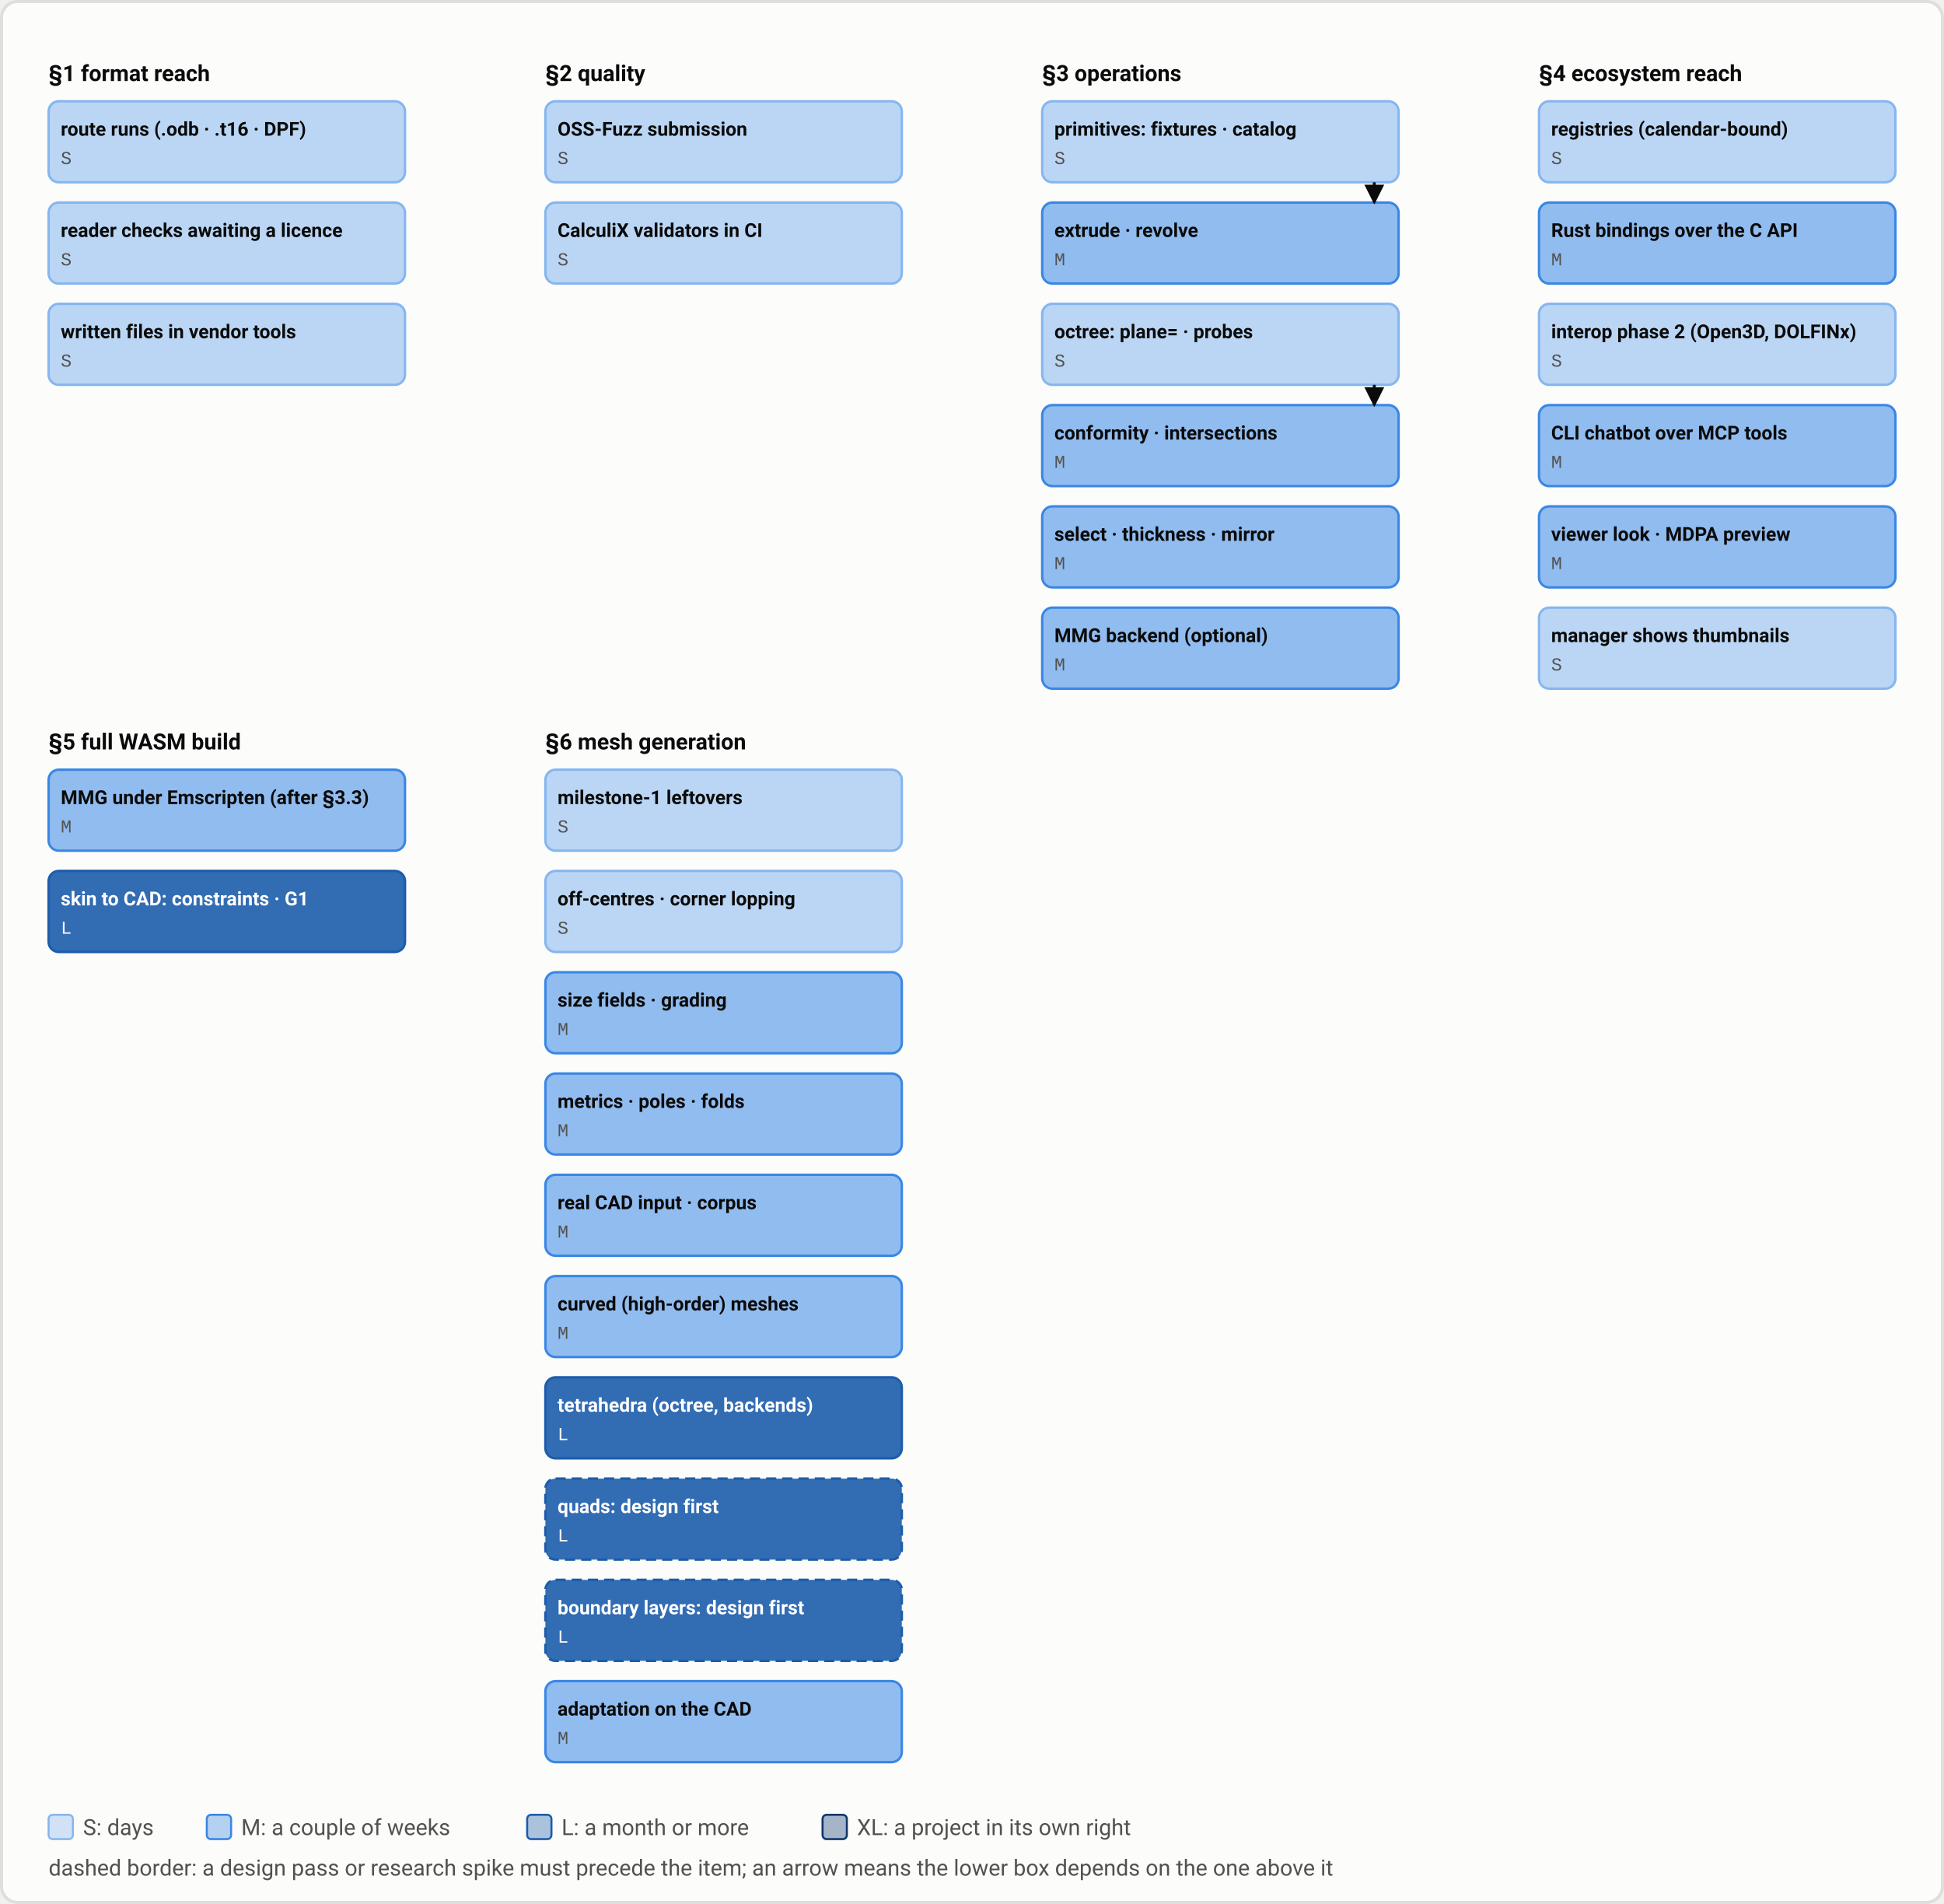
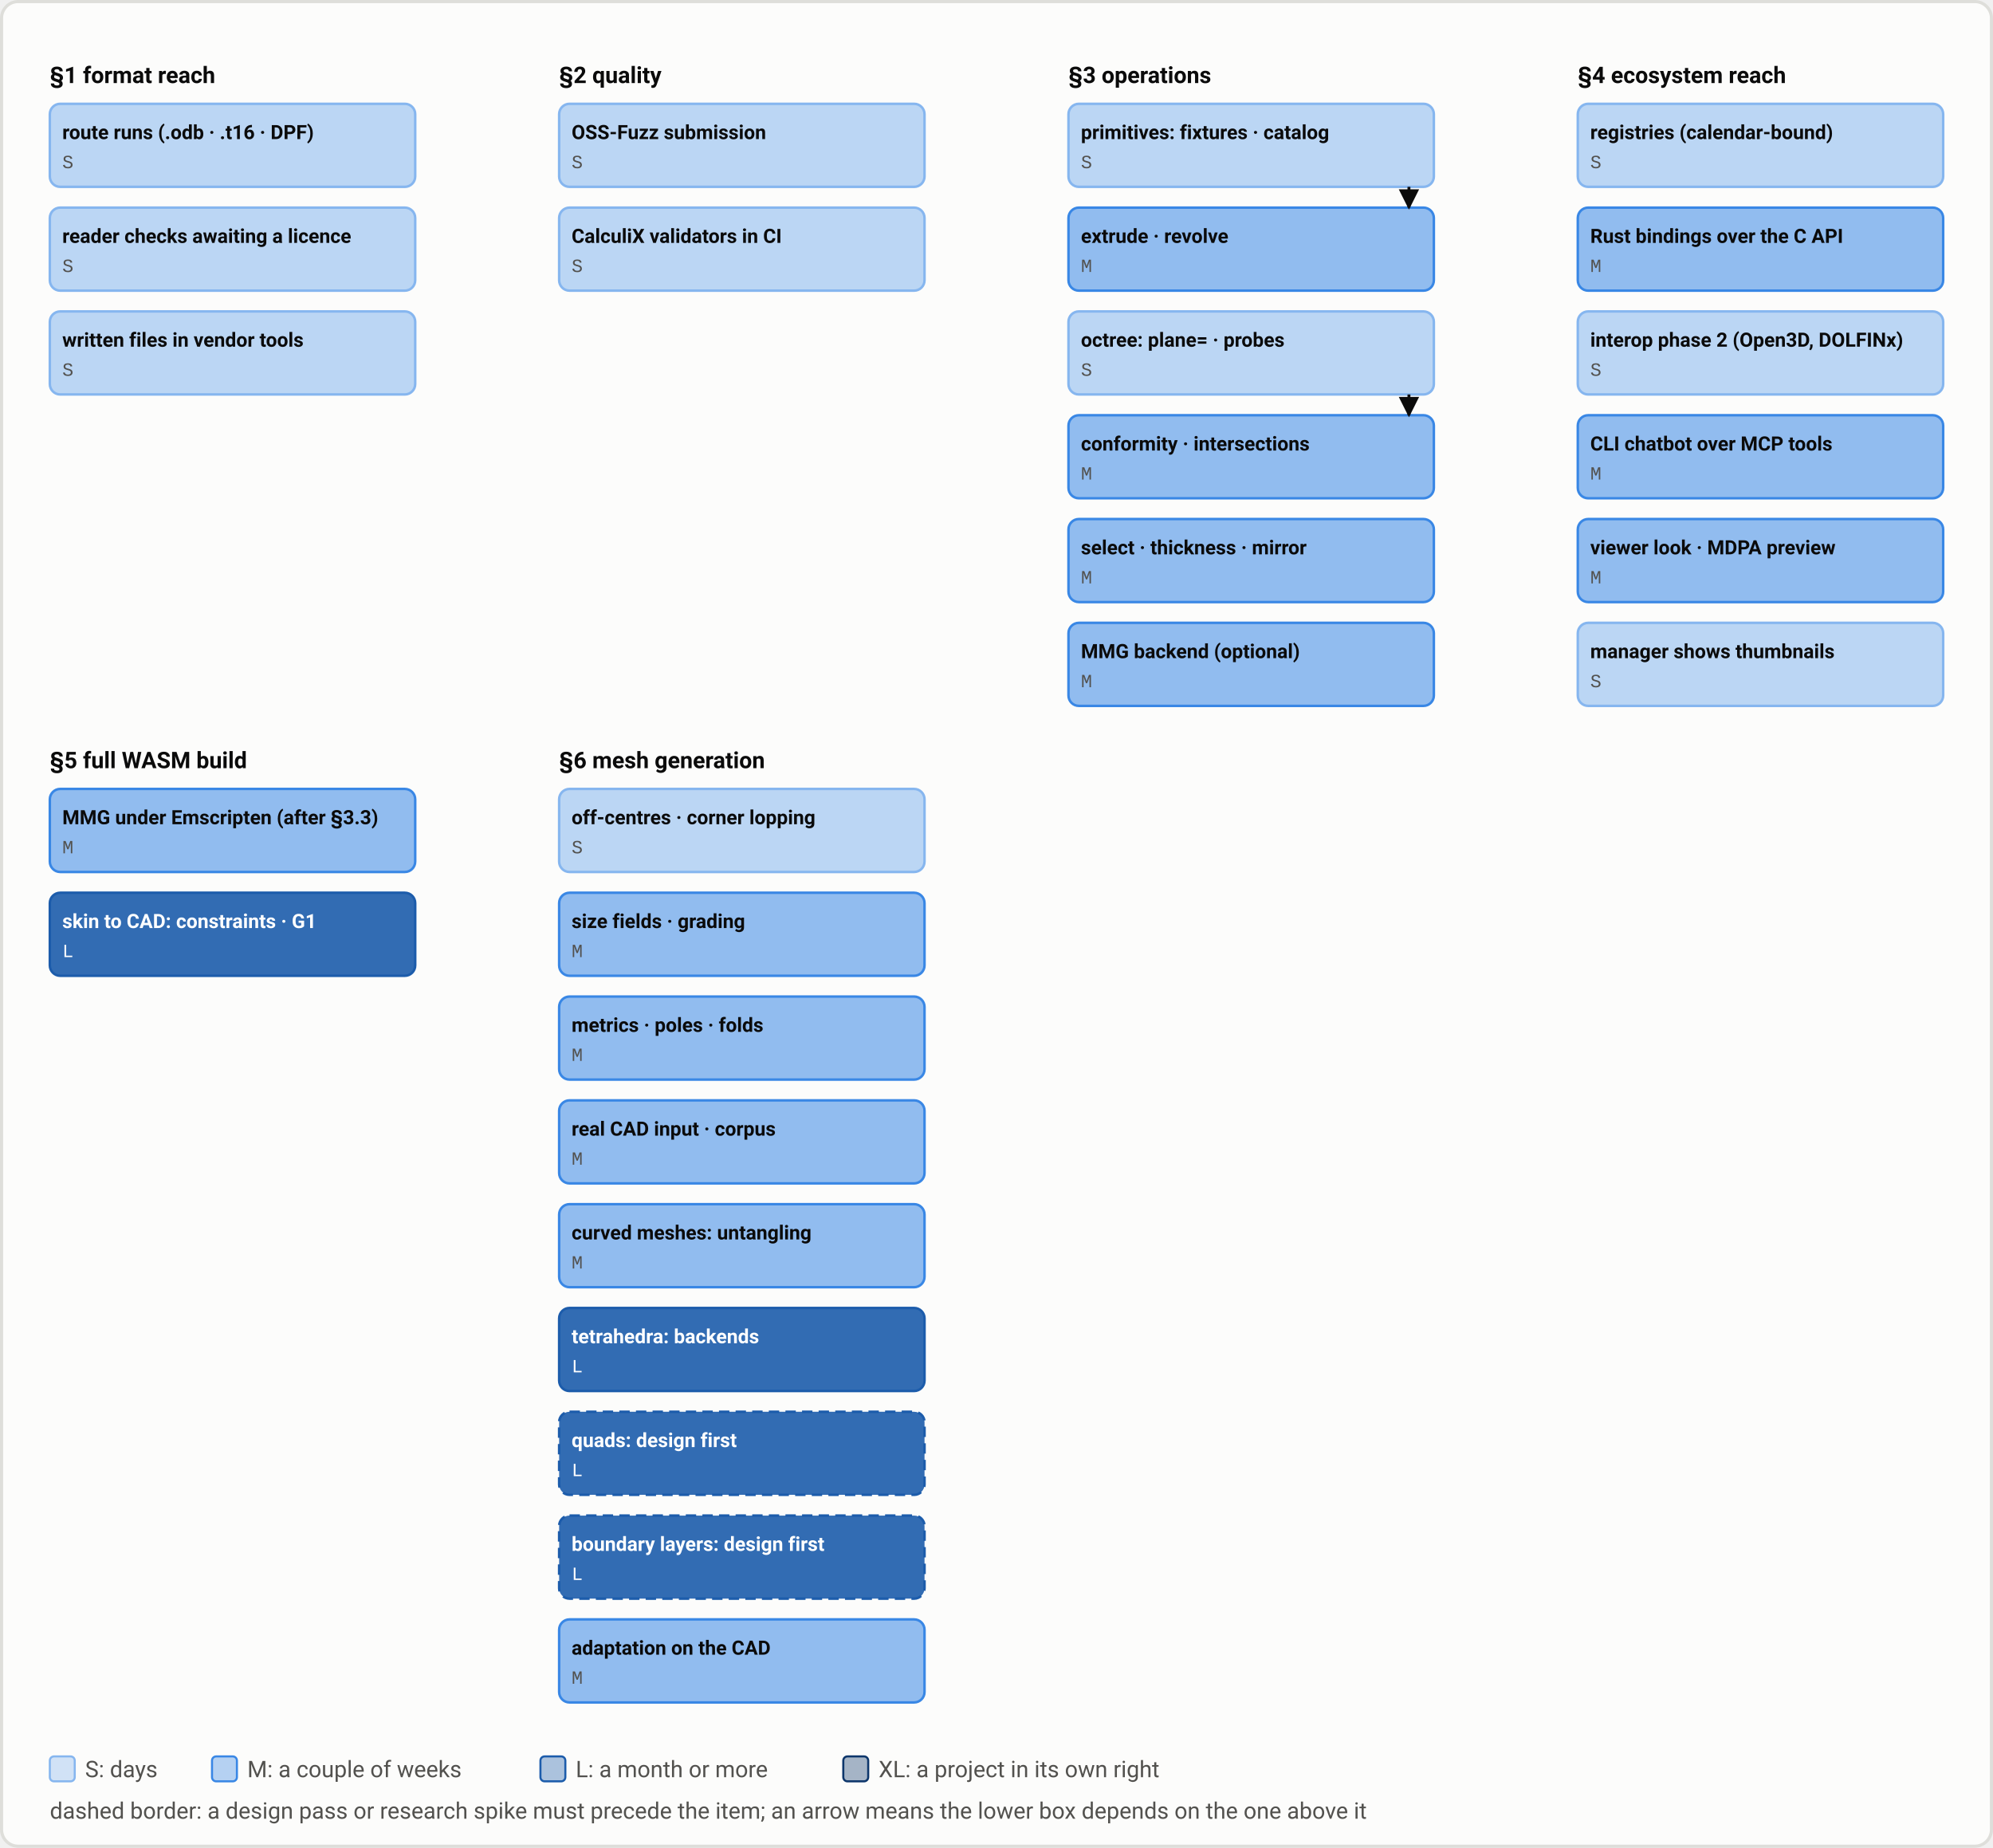
- <svg xmlns="http://www.w3.org/2000/svg" viewBox="0 0 960 940" width="960" height="940" font-family="system-ui, -apple-system, 'Segoe UI', Roboto, sans-serif" role="img" aria-label="The roadmap at a glance: open items by section, in recommended order, shaded by effort">
+ <svg xmlns="http://www.w3.org/2000/svg" viewBox="0 0 960 890" width="960" height="890" font-family="system-ui, -apple-system, 'Segoe UI', Roboto, sans-serif" role="img" aria-label="The roadmap at a glance: open items by section, in recommended order, shaded by effort">
  <defs>
    <marker id="arrow-0b0b0b" viewBox="0 0 10 10" refX="9" refY="5" markerWidth="7" markerHeight="7" orient="auto-start-reverse">
      <path d="M 0 0 L 10 5 L 0 10 z" fill="#0b0b0b" />
    </marker>
  </defs>
-   <rect x="0.75" y="0.75" width="958.5" height="938.5" rx="8" fill="#fcfcfb" stroke="#dededa" stroke-width="1.5" />
+   <rect x="0.75" y="0.75" width="958.5" height="888.5" rx="8" fill="#fcfcfb" stroke="#dededa" stroke-width="1.5" />
  <text x="24" y="40" font-family="system-ui, -apple-system, 'Segoe UI', Roboto, sans-serif" font-size="11" font-weight="700" fill="#0b0b0b">§1 format reach</text>
  <rect x="24" y="50" width="176" height="40" rx="5" fill="#86b6ef" fill-opacity="0.55" stroke="#86b6ef" stroke-width="1.2" />
  <text x="30" y="67" font-family="system-ui, -apple-system, 'Segoe UI', Roboto, sans-serif" font-size="9.5" font-weight="600" fill="#0b0b0b">route runs (.odb · .t16 · DPF)</text>
  <text x="30" y="81" font-family="ui-monospace, SFMono-Regular, Menlo, Consolas, 'Liberation Mono', monospace" font-size="9" fill="#52514e">S</text>
  <rect x="24" y="100" width="176" height="40" rx="5" fill="#86b6ef" fill-opacity="0.55" stroke="#86b6ef" stroke-width="1.2" />
  <text x="30" y="117" font-family="system-ui, -apple-system, 'Segoe UI', Roboto, sans-serif" font-size="9.5" font-weight="600" fill="#0b0b0b">reader checks awaiting a licence</text>
  <text x="30" y="131" font-family="ui-monospace, SFMono-Regular, Menlo, Consolas, 'Liberation Mono', monospace" font-size="9" fill="#52514e">S</text>
  <rect x="24" y="150" width="176" height="40" rx="5" fill="#86b6ef" fill-opacity="0.55" stroke="#86b6ef" stroke-width="1.2" />
  <text x="30" y="167" font-family="system-ui, -apple-system, 'Segoe UI', Roboto, sans-serif" font-size="9.5" font-weight="600" fill="#0b0b0b">written files in vendor tools</text>
  <text x="30" y="181" font-family="ui-monospace, SFMono-Regular, Menlo, Consolas, 'Liberation Mono', monospace" font-size="9" fill="#52514e">S</text>
  <text x="269.33" y="40" font-family="system-ui, -apple-system, 'Segoe UI', Roboto, sans-serif" font-size="11" font-weight="700" fill="#0b0b0b">§2 quality</text>
  <rect x="269.33" y="50" width="176" height="40" rx="5" fill="#86b6ef" fill-opacity="0.55" stroke="#86b6ef" stroke-width="1.2" />
  <text x="275.33" y="67" font-family="system-ui, -apple-system, 'Segoe UI', Roboto, sans-serif" font-size="9.5" font-weight="600" fill="#0b0b0b">OSS-Fuzz submission</text>
  <text x="275.33" y="81" font-family="ui-monospace, SFMono-Regular, Menlo, Consolas, 'Liberation Mono', monospace" font-size="9" fill="#52514e">S</text>
  <rect x="269.33" y="100" width="176" height="40" rx="5" fill="#86b6ef" fill-opacity="0.55" stroke="#86b6ef" stroke-width="1.2" />
  <text x="275.33" y="117" font-family="system-ui, -apple-system, 'Segoe UI', Roboto, sans-serif" font-size="9.5" font-weight="600" fill="#0b0b0b">CalculiX validators in CI</text>
  <text x="275.33" y="131" font-family="ui-monospace, SFMono-Regular, Menlo, Consolas, 'Liberation Mono', monospace" font-size="9" fill="#52514e">S</text>
  <text x="514.67" y="40" font-family="system-ui, -apple-system, 'Segoe UI', Roboto, sans-serif" font-size="11" font-weight="700" fill="#0b0b0b">§3 operations</text>
  <rect x="514.67" y="50" width="176" height="40" rx="5" fill="#86b6ef" fill-opacity="0.55" stroke="#86b6ef" stroke-width="1.2" />
  <text x="520.67" y="67" font-family="system-ui, -apple-system, 'Segoe UI', Roboto, sans-serif" font-size="9.5" font-weight="600" fill="#0b0b0b">primitives: fixtures · catalog</text>
  <text x="520.67" y="81" font-family="ui-monospace, SFMono-Regular, Menlo, Consolas, 'Liberation Mono', monospace" font-size="9" fill="#52514e">S</text>
  <rect x="514.67" y="100" width="176" height="40" rx="5" fill="#3987e5" fill-opacity="0.55" stroke="#3987e5" stroke-width="1.2" />
  <text x="520.67" y="117" font-family="system-ui, -apple-system, 'Segoe UI', Roboto, sans-serif" font-size="9.5" font-weight="600" fill="#0b0b0b">extrude · revolve</text>
  <text x="520.67" y="131" font-family="ui-monospace, SFMono-Regular, Menlo, Consolas, 'Liberation Mono', monospace" font-size="9" fill="#52514e">M</text>
  <rect x="514.67" y="150" width="176" height="40" rx="5" fill="#86b6ef" fill-opacity="0.55" stroke="#86b6ef" stroke-width="1.2" />
  <text x="520.67" y="167" font-family="system-ui, -apple-system, 'Segoe UI', Roboto, sans-serif" font-size="9.5" font-weight="600" fill="#0b0b0b">octree: plane= · probes</text>
  <text x="520.67" y="181" font-family="ui-monospace, SFMono-Regular, Menlo, Consolas, 'Liberation Mono', monospace" font-size="9" fill="#52514e">S</text>
  <rect x="514.67" y="200" width="176" height="40" rx="5" fill="#3987e5" fill-opacity="0.55" stroke="#3987e5" stroke-width="1.2" />
  <text x="520.67" y="217" font-family="system-ui, -apple-system, 'Segoe UI', Roboto, sans-serif" font-size="9.5" font-weight="600" fill="#0b0b0b">conformity · intersections</text>
  <text x="520.67" y="231" font-family="ui-monospace, SFMono-Regular, Menlo, Consolas, 'Liberation Mono', monospace" font-size="9" fill="#52514e">M</text>
  <rect x="514.67" y="250" width="176" height="40" rx="5" fill="#3987e5" fill-opacity="0.55" stroke="#3987e5" stroke-width="1.2" />
  <text x="520.67" y="267" font-family="system-ui, -apple-system, 'Segoe UI', Roboto, sans-serif" font-size="9.5" font-weight="600" fill="#0b0b0b">select · thickness · mirror</text>
  <text x="520.67" y="281" font-family="ui-monospace, SFMono-Regular, Menlo, Consolas, 'Liberation Mono', monospace" font-size="9" fill="#52514e">M</text>
  <rect x="514.67" y="300" width="176" height="40" rx="5" fill="#3987e5" fill-opacity="0.55" stroke="#3987e5" stroke-width="1.2" />
  <text x="520.67" y="317" font-family="system-ui, -apple-system, 'Segoe UI', Roboto, sans-serif" font-size="9.5" font-weight="600" fill="#0b0b0b">MMG backend (optional)</text>
  <text x="520.67" y="331" font-family="ui-monospace, SFMono-Regular, Menlo, Consolas, 'Liberation Mono', monospace" font-size="9" fill="#52514e">M</text>
  <line x1="678.67" y1="90" x2="678.67" y2="100" stroke="#0b0b0b" stroke-width="1.4" marker-end="url(#arrow-0b0b0b)" />
  <line x1="678.67" y1="190" x2="678.67" y2="200" stroke="#0b0b0b" stroke-width="1.4" marker-end="url(#arrow-0b0b0b)" />
  <text x="760" y="40" font-family="system-ui, -apple-system, 'Segoe UI', Roboto, sans-serif" font-size="11" font-weight="700" fill="#0b0b0b">§4 ecosystem reach</text>
  <rect x="760" y="50" width="176" height="40" rx="5" fill="#86b6ef" fill-opacity="0.55" stroke="#86b6ef" stroke-width="1.2" />
  <text x="766" y="67" font-family="system-ui, -apple-system, 'Segoe UI', Roboto, sans-serif" font-size="9.5" font-weight="600" fill="#0b0b0b">registries (calendar-bound)</text>
  <text x="766" y="81" font-family="ui-monospace, SFMono-Regular, Menlo, Consolas, 'Liberation Mono', monospace" font-size="9" fill="#52514e">S</text>
  <rect x="760" y="100" width="176" height="40" rx="5" fill="#3987e5" fill-opacity="0.55" stroke="#3987e5" stroke-width="1.2" />
  <text x="766" y="117" font-family="system-ui, -apple-system, 'Segoe UI', Roboto, sans-serif" font-size="9.5" font-weight="600" fill="#0b0b0b">Rust bindings over the C API</text>
  <text x="766" y="131" font-family="ui-monospace, SFMono-Regular, Menlo, Consolas, 'Liberation Mono', monospace" font-size="9" fill="#52514e">M</text>
  <rect x="760" y="150" width="176" height="40" rx="5" fill="#86b6ef" fill-opacity="0.55" stroke="#86b6ef" stroke-width="1.2" />
  <text x="766" y="167" font-family="system-ui, -apple-system, 'Segoe UI', Roboto, sans-serif" font-size="9.5" font-weight="600" fill="#0b0b0b">interop phase 2 (Open3D, DOLFINx)</text>
  <text x="766" y="181" font-family="ui-monospace, SFMono-Regular, Menlo, Consolas, 'Liberation Mono', monospace" font-size="9" fill="#52514e">S</text>
  <rect x="760" y="200" width="176" height="40" rx="5" fill="#3987e5" fill-opacity="0.55" stroke="#3987e5" stroke-width="1.2" />
  <text x="766" y="217" font-family="system-ui, -apple-system, 'Segoe UI', Roboto, sans-serif" font-size="9.5" font-weight="600" fill="#0b0b0b">CLI chatbot over MCP tools</text>
  <text x="766" y="231" font-family="ui-monospace, SFMono-Regular, Menlo, Consolas, 'Liberation Mono', monospace" font-size="9" fill="#52514e">M</text>
  <rect x="760" y="250" width="176" height="40" rx="5" fill="#3987e5" fill-opacity="0.55" stroke="#3987e5" stroke-width="1.2" />
  <text x="766" y="267" font-family="system-ui, -apple-system, 'Segoe UI', Roboto, sans-serif" font-size="9.5" font-weight="600" fill="#0b0b0b">viewer look · MDPA preview</text>
  <text x="766" y="281" font-family="ui-monospace, SFMono-Regular, Menlo, Consolas, 'Liberation Mono', monospace" font-size="9" fill="#52514e">M</text>
  <rect x="760" y="300" width="176" height="40" rx="5" fill="#86b6ef" fill-opacity="0.55" stroke="#86b6ef" stroke-width="1.2" />
  <text x="766" y="317" font-family="system-ui, -apple-system, 'Segoe UI', Roboto, sans-serif" font-size="9.5" font-weight="600" fill="#0b0b0b">manager shows thumbnails</text>
  <text x="766" y="331" font-family="ui-monospace, SFMono-Regular, Menlo, Consolas, 'Liberation Mono', monospace" font-size="9" fill="#52514e">S</text>
  <text x="24" y="370" font-family="system-ui, -apple-system, 'Segoe UI', Roboto, sans-serif" font-size="11" font-weight="700" fill="#0b0b0b">§5 full WASM build</text>
  <rect x="24" y="380" width="176" height="40" rx="5" fill="#3987e5" fill-opacity="0.55" stroke="#3987e5" stroke-width="1.2" />
  <text x="30" y="397" font-family="system-ui, -apple-system, 'Segoe UI', Roboto, sans-serif" font-size="9.5" font-weight="600" fill="#0b0b0b">MMG under Emscripten (after §3.3)</text>
  <text x="30" y="411" font-family="ui-monospace, SFMono-Regular, Menlo, Consolas, 'Liberation Mono', monospace" font-size="9" fill="#52514e">M</text>
  <rect x="24" y="430" width="176" height="40" rx="5" fill="#1c5cab" fill-opacity="0.9" stroke="#1c5cab" stroke-width="1.2" />
  <text x="30" y="447" font-family="system-ui, -apple-system, 'Segoe UI', Roboto, sans-serif" font-size="9.5" font-weight="600" fill="#ffffff">skin to CAD: constraints · G1</text>
  <text x="30" y="461" font-family="ui-monospace, SFMono-Regular, Menlo, Consolas, 'Liberation Mono', monospace" font-size="9" fill="#ffffff">L</text>
  <text x="269.33" y="370" font-family="system-ui, -apple-system, 'Segoe UI', Roboto, sans-serif" font-size="11" font-weight="700" fill="#0b0b0b">§6 mesh generation</text>
  <rect x="269.33" y="380" width="176" height="40" rx="5" fill="#86b6ef" fill-opacity="0.55" stroke="#86b6ef" stroke-width="1.2" />
-   <text x="275.33" y="397" font-family="system-ui, -apple-system, 'Segoe UI', Roboto, sans-serif" font-size="9.5" font-weight="600" fill="#0b0b0b">milestone-1 leftovers</text>
+   <text x="275.33" y="397" font-family="system-ui, -apple-system, 'Segoe UI', Roboto, sans-serif" font-size="9.5" font-weight="600" fill="#0b0b0b">off-centres · corner lopping</text>
  <text x="275.33" y="411" font-family="ui-monospace, SFMono-Regular, Menlo, Consolas, 'Liberation Mono', monospace" font-size="9" fill="#52514e">S</text>
-   <rect x="269.33" y="430" width="176" height="40" rx="5" fill="#86b6ef" fill-opacity="0.55" stroke="#86b6ef" stroke-width="1.2" />
-   <text x="275.33" y="447" font-family="system-ui, -apple-system, 'Segoe UI', Roboto, sans-serif" font-size="9.5" font-weight="600" fill="#0b0b0b">off-centres · corner lopping</text>
-   <text x="275.33" y="461" font-family="ui-monospace, SFMono-Regular, Menlo, Consolas, 'Liberation Mono', monospace" font-size="9" fill="#52514e">S</text>
+   <rect x="269.33" y="430" width="176" height="40" rx="5" fill="#3987e5" fill-opacity="0.55" stroke="#3987e5" stroke-width="1.2" />
+   <text x="275.33" y="447" font-family="system-ui, -apple-system, 'Segoe UI', Roboto, sans-serif" font-size="9.5" font-weight="600" fill="#0b0b0b">size fields · grading</text>
+   <text x="275.33" y="461" font-family="ui-monospace, SFMono-Regular, Menlo, Consolas, 'Liberation Mono', monospace" font-size="9" fill="#52514e">M</text>
  <rect x="269.33" y="480" width="176" height="40" rx="5" fill="#3987e5" fill-opacity="0.55" stroke="#3987e5" stroke-width="1.2" />
-   <text x="275.33" y="497" font-family="system-ui, -apple-system, 'Segoe UI', Roboto, sans-serif" font-size="9.5" font-weight="600" fill="#0b0b0b">size fields · grading</text>
+   <text x="275.33" y="497" font-family="system-ui, -apple-system, 'Segoe UI', Roboto, sans-serif" font-size="9.5" font-weight="600" fill="#0b0b0b">metrics · poles · folds</text>
  <text x="275.33" y="511" font-family="ui-monospace, SFMono-Regular, Menlo, Consolas, 'Liberation Mono', monospace" font-size="9" fill="#52514e">M</text>
  <rect x="269.33" y="530" width="176" height="40" rx="5" fill="#3987e5" fill-opacity="0.55" stroke="#3987e5" stroke-width="1.2" />
-   <text x="275.33" y="547" font-family="system-ui, -apple-system, 'Segoe UI', Roboto, sans-serif" font-size="9.5" font-weight="600" fill="#0b0b0b">metrics · poles · folds</text>
+   <text x="275.33" y="547" font-family="system-ui, -apple-system, 'Segoe UI', Roboto, sans-serif" font-size="9.5" font-weight="600" fill="#0b0b0b">real CAD input · corpus</text>
  <text x="275.33" y="561" font-family="ui-monospace, SFMono-Regular, Menlo, Consolas, 'Liberation Mono', monospace" font-size="9" fill="#52514e">M</text>
  <rect x="269.33" y="580" width="176" height="40" rx="5" fill="#3987e5" fill-opacity="0.55" stroke="#3987e5" stroke-width="1.2" />
-   <text x="275.33" y="597" font-family="system-ui, -apple-system, 'Segoe UI', Roboto, sans-serif" font-size="9.5" font-weight="600" fill="#0b0b0b">real CAD input · corpus</text>
+   <text x="275.33" y="597" font-family="system-ui, -apple-system, 'Segoe UI', Roboto, sans-serif" font-size="9.5" font-weight="600" fill="#0b0b0b">curved meshes: untangling</text>
  <text x="275.33" y="611" font-family="ui-monospace, SFMono-Regular, Menlo, Consolas, 'Liberation Mono', monospace" font-size="9" fill="#52514e">M</text>
-   <rect x="269.33" y="630" width="176" height="40" rx="5" fill="#3987e5" fill-opacity="0.55" stroke="#3987e5" stroke-width="1.2" />
-   <text x="275.33" y="647" font-family="system-ui, -apple-system, 'Segoe UI', Roboto, sans-serif" font-size="9.5" font-weight="600" fill="#0b0b0b">curved (high-order) meshes</text>
-   <text x="275.33" y="661" font-family="ui-monospace, SFMono-Regular, Menlo, Consolas, 'Liberation Mono', monospace" font-size="9" fill="#52514e">M</text>
-   <rect x="269.33" y="680" width="176" height="40" rx="5" fill="#1c5cab" fill-opacity="0.9" stroke="#1c5cab" stroke-width="1.2" />
-   <text x="275.33" y="697" font-family="system-ui, -apple-system, 'Segoe UI', Roboto, sans-serif" font-size="9.5" font-weight="600" fill="#ffffff">tetrahedra (octree, backends)</text>
+   <rect x="269.33" y="630" width="176" height="40" rx="5" fill="#1c5cab" fill-opacity="0.9" stroke="#1c5cab" stroke-width="1.2" />
+   <text x="275.33" y="647" font-family="system-ui, -apple-system, 'Segoe UI', Roboto, sans-serif" font-size="9.5" font-weight="600" fill="#ffffff">tetrahedra: backends</text>
+   <text x="275.33" y="661" font-family="ui-monospace, SFMono-Regular, Menlo, Consolas, 'Liberation Mono', monospace" font-size="9" fill="#ffffff">L</text>
+   <rect x="269.33" y="680" width="176" height="40" rx="5" fill="#1c5cab" fill-opacity="0.9" stroke="#1c5cab" stroke-width="1.2" stroke-dasharray="5 3" />
+   <text x="275.33" y="697" font-family="system-ui, -apple-system, 'Segoe UI', Roboto, sans-serif" font-size="9.5" font-weight="600" fill="#ffffff">quads: design first</text>
  <text x="275.33" y="711" font-family="ui-monospace, SFMono-Regular, Menlo, Consolas, 'Liberation Mono', monospace" font-size="9" fill="#ffffff">L</text>
  <rect x="269.33" y="730" width="176" height="40" rx="5" fill="#1c5cab" fill-opacity="0.9" stroke="#1c5cab" stroke-width="1.2" stroke-dasharray="5 3" />
-   <text x="275.33" y="747" font-family="system-ui, -apple-system, 'Segoe UI', Roboto, sans-serif" font-size="9.5" font-weight="600" fill="#ffffff">quads: design first</text>
+   <text x="275.33" y="747" font-family="system-ui, -apple-system, 'Segoe UI', Roboto, sans-serif" font-size="9.5" font-weight="600" fill="#ffffff">boundary layers: design first</text>
  <text x="275.33" y="761" font-family="ui-monospace, SFMono-Regular, Menlo, Consolas, 'Liberation Mono', monospace" font-size="9" fill="#ffffff">L</text>
-   <rect x="269.33" y="780" width="176" height="40" rx="5" fill="#1c5cab" fill-opacity="0.9" stroke="#1c5cab" stroke-width="1.2" stroke-dasharray="5 3" />
-   <text x="275.33" y="797" font-family="system-ui, -apple-system, 'Segoe UI', Roboto, sans-serif" font-size="9.5" font-weight="600" fill="#ffffff">boundary layers: design first</text>
-   <text x="275.33" y="811" font-family="ui-monospace, SFMono-Regular, Menlo, Consolas, 'Liberation Mono', monospace" font-size="9" fill="#ffffff">L</text>
-   <rect x="269.33" y="830" width="176" height="40" rx="5" fill="#3987e5" fill-opacity="0.55" stroke="#3987e5" stroke-width="1.2" />
-   <text x="275.33" y="847" font-family="system-ui, -apple-system, 'Segoe UI', Roboto, sans-serif" font-size="9.5" font-weight="600" fill="#0b0b0b">adaptation on the CAD</text>
-   <text x="275.33" y="861" font-family="ui-monospace, SFMono-Regular, Menlo, Consolas, 'Liberation Mono', monospace" font-size="9" fill="#52514e">M</text>
-   <rect x="24" y="896" width="12" height="12" rx="2" fill="#86b6ef" fill-opacity="0.36" stroke="#86b6ef" stroke-width="1" />
-   <text x="41" y="906" font-family="system-ui, -apple-system, 'Segoe UI', Roboto, sans-serif" font-size="11" fill="#52514e">S: days</text>
-   <rect x="102.12" y="896" width="12" height="12" rx="2" fill="#3987e5" fill-opacity="0.36" stroke="#3987e5" stroke-width="1" />
-   <text x="119.12" y="906" font-family="system-ui, -apple-system, 'Segoe UI', Roboto, sans-serif" font-size="11" fill="#52514e">M: a couple of weeks</text>
-   <rect x="260.32" y="896" width="12" height="12" rx="2" fill="#1c5cab" fill-opacity="0.36" stroke="#1c5cab" stroke-width="1" />
-   <text x="277.32" y="906" font-family="system-ui, -apple-system, 'Segoe UI', Roboto, sans-serif" font-size="11" fill="#52514e">L: a month or more</text>
-   <rect x="406.2" y="896" width="12" height="12" rx="2" fill="#0d366b" fill-opacity="0.36" stroke="#0d366b" stroke-width="1" />
-   <text x="423.2" y="906" font-family="system-ui, -apple-system, 'Segoe UI', Roboto, sans-serif" font-size="11" fill="#52514e">XL: a project in its own right</text>
-   <text x="24" y="926" font-family="system-ui, -apple-system, 'Segoe UI', Roboto, sans-serif" font-size="11" fill="#52514e">dashed border: a design pass or research spike must precede the item; an arrow means the lower box depends on the one above it</text>
+   <rect x="269.33" y="780" width="176" height="40" rx="5" fill="#3987e5" fill-opacity="0.55" stroke="#3987e5" stroke-width="1.2" />
+   <text x="275.33" y="797" font-family="system-ui, -apple-system, 'Segoe UI', Roboto, sans-serif" font-size="9.5" font-weight="600" fill="#0b0b0b">adaptation on the CAD</text>
+   <text x="275.33" y="811" font-family="ui-monospace, SFMono-Regular, Menlo, Consolas, 'Liberation Mono', monospace" font-size="9" fill="#52514e">M</text>
+   <rect x="24" y="846" width="12" height="12" rx="2" fill="#86b6ef" fill-opacity="0.36" stroke="#86b6ef" stroke-width="1" />
+   <text x="41" y="856" font-family="system-ui, -apple-system, 'Segoe UI', Roboto, sans-serif" font-size="11" fill="#52514e">S: days</text>
+   <rect x="102.12" y="846" width="12" height="12" rx="2" fill="#3987e5" fill-opacity="0.36" stroke="#3987e5" stroke-width="1" />
+   <text x="119.12" y="856" font-family="system-ui, -apple-system, 'Segoe UI', Roboto, sans-serif" font-size="11" fill="#52514e">M: a couple of weeks</text>
+   <rect x="260.32" y="846" width="12" height="12" rx="2" fill="#1c5cab" fill-opacity="0.36" stroke="#1c5cab" stroke-width="1" />
+   <text x="277.32" y="856" font-family="system-ui, -apple-system, 'Segoe UI', Roboto, sans-serif" font-size="11" fill="#52514e">L: a month or more</text>
+   <rect x="406.2" y="846" width="12" height="12" rx="2" fill="#0d366b" fill-opacity="0.36" stroke="#0d366b" stroke-width="1" />
+   <text x="423.2" y="856" font-family="system-ui, -apple-system, 'Segoe UI', Roboto, sans-serif" font-size="11" fill="#52514e">XL: a project in its own right</text>
+   <text x="24" y="876" font-family="system-ui, -apple-system, 'Segoe UI', Roboto, sans-serif" font-size="11" fill="#52514e">dashed border: a design pass or research spike must precede the item; an arrow means the lower box depends on the one above it</text>
</svg>
